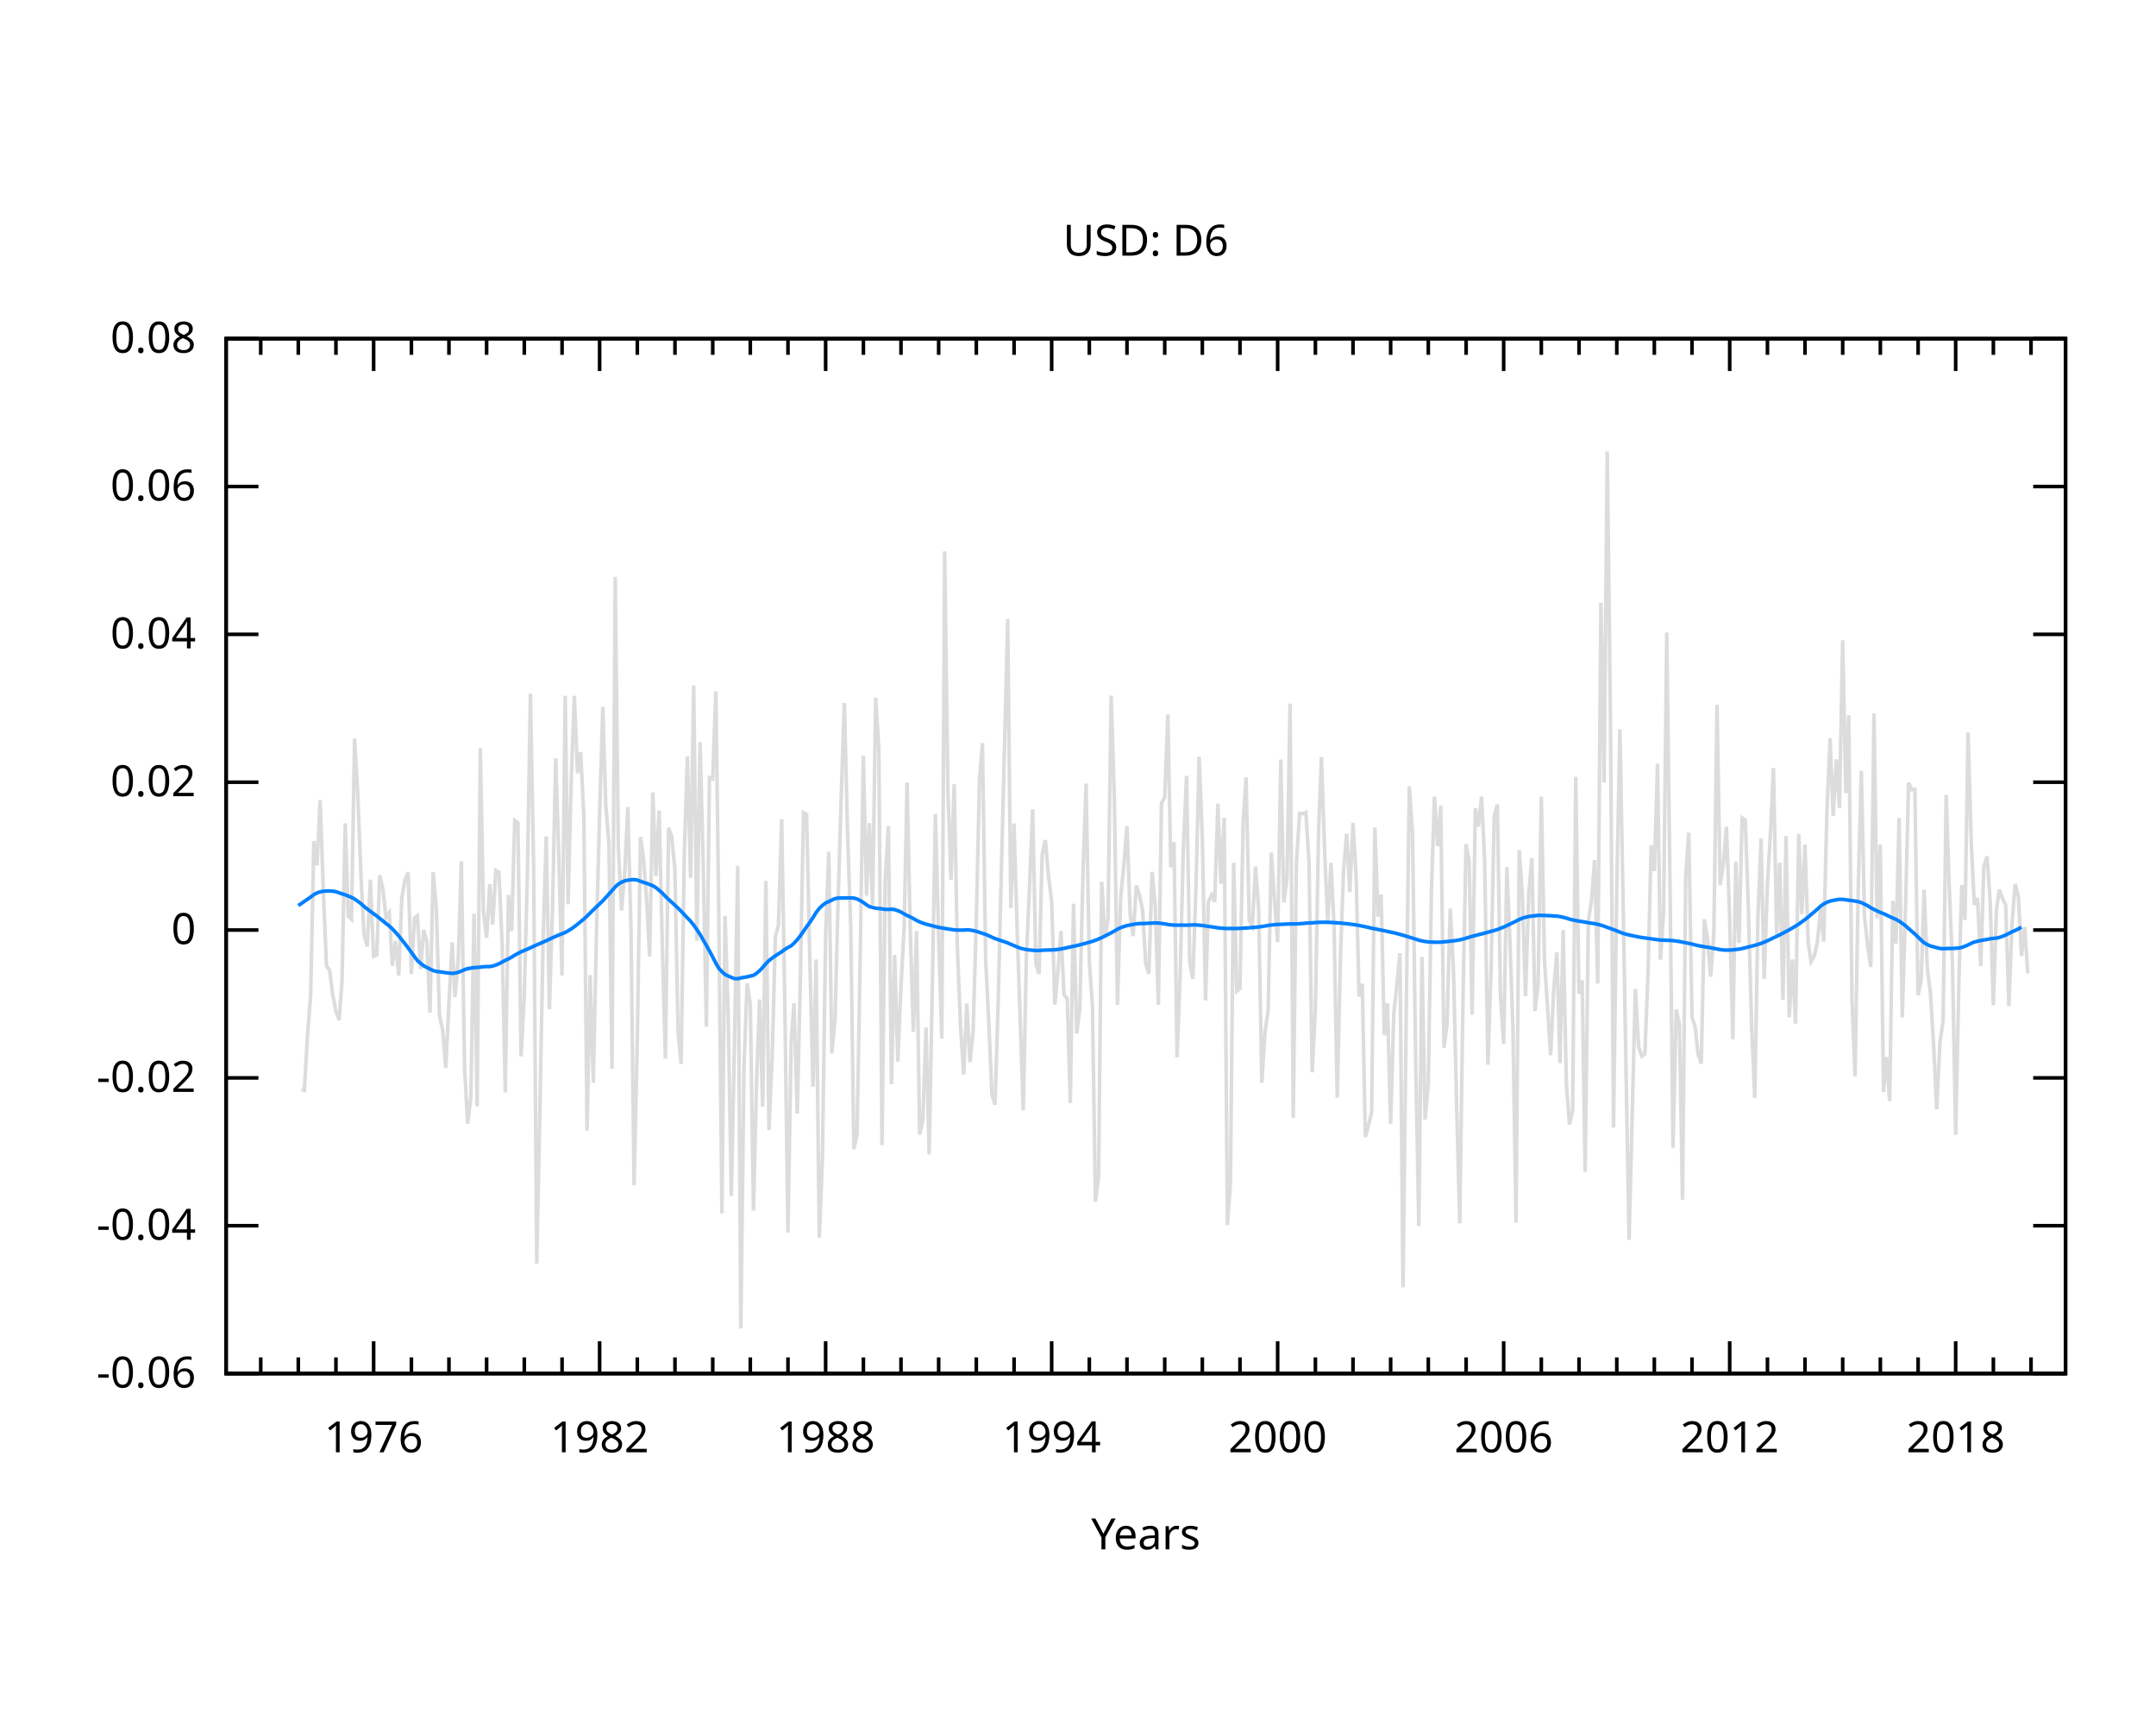
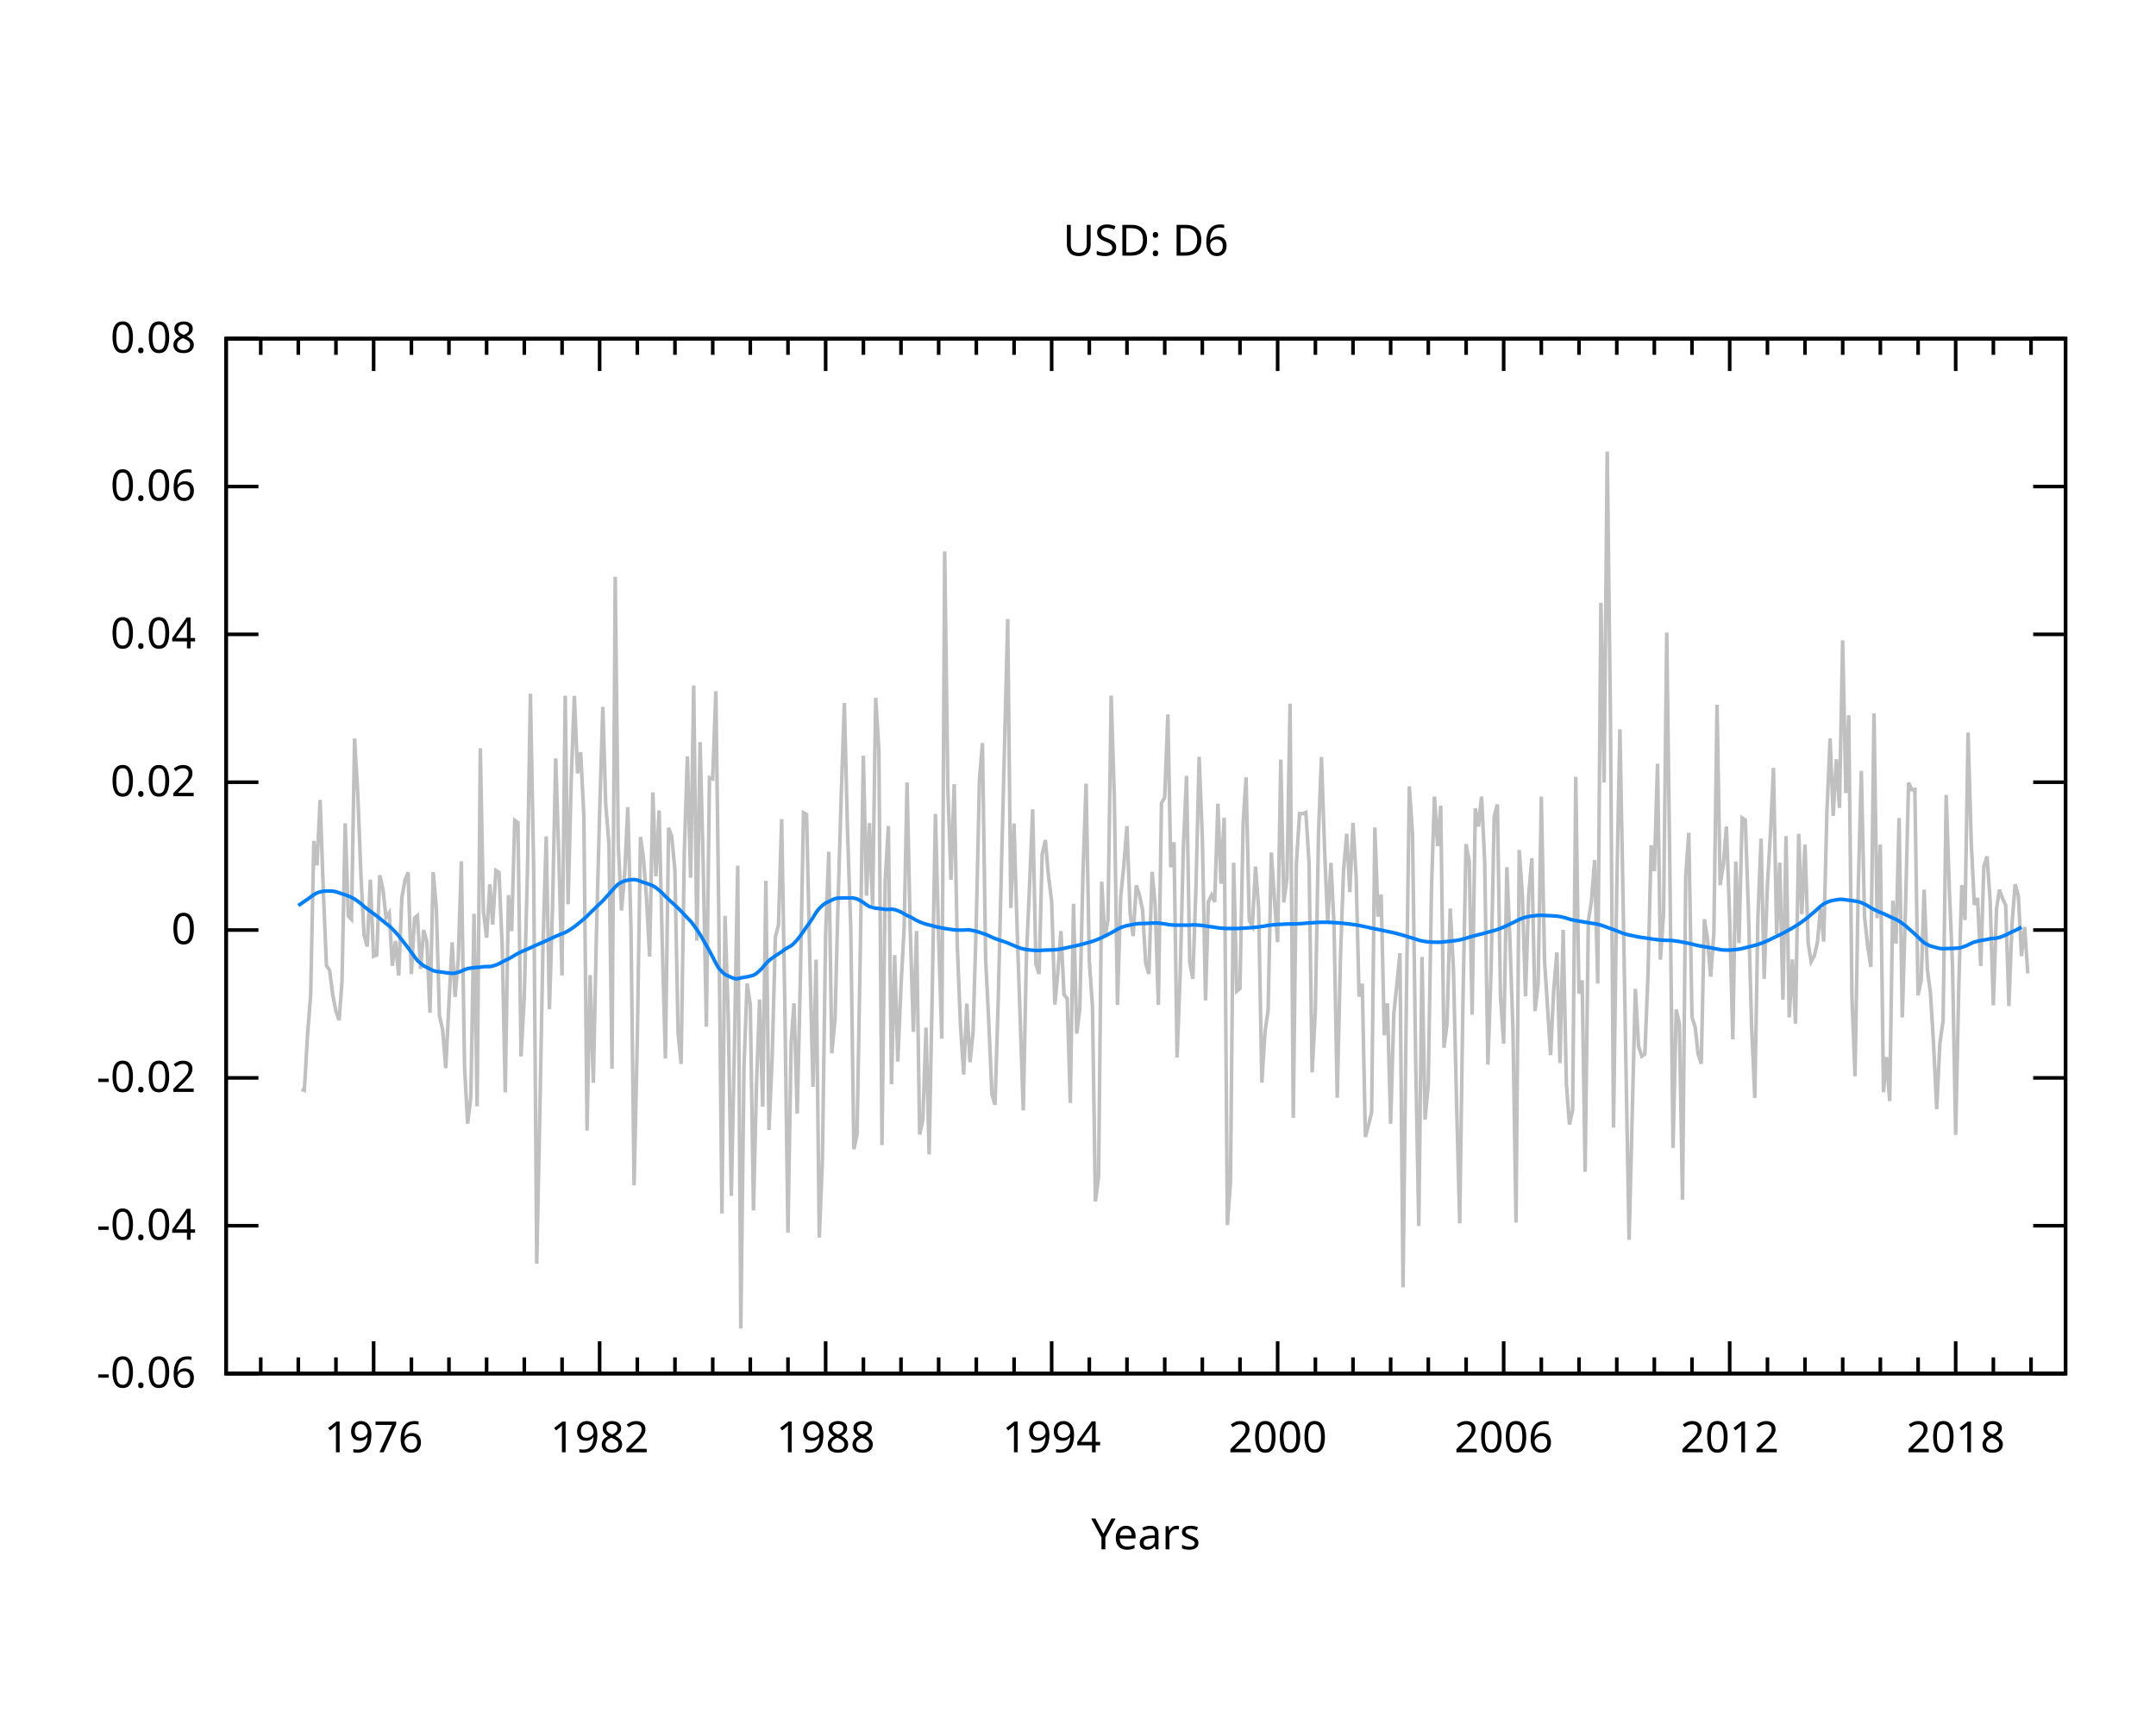
<svg xmlns="http://www.w3.org/2000/svg" xmlns:xlink="http://www.w3.org/1999/xlink" width="600" height="480" viewBox="0 0 600 480">
  <g id="gnuplot_canvas">
    <rect x="0" y="0" width="600" height="480" fill="none" />
    <defs>
      <circle id="gpDot" r="0.5" stroke-width="0.5" stroke="currentColor" />
      <path id="gpPt0" stroke-width="0.222" stroke="currentColor" d="M-1,0 h2 M0,-1 v2" />
      <path id="gpPt1" stroke-width="0.222" stroke="currentColor" d="M-1,-1 L1,1 M1,-1 L-1,1" />
      <path id="gpPt2" stroke-width="0.222" stroke="currentColor" d="M-1,0 L1,0 M0,-1 L0,1 M-1,-1 L1,1 M-1,1 L1,-1" />
      <rect id="gpPt3" stroke-width="0.222" stroke="currentColor" x="-1" y="-1" width="2" height="2" />
      <rect id="gpPt4" stroke-width="0.222" stroke="currentColor" fill="currentColor" x="-1" y="-1" width="2" height="2" />
      <circle id="gpPt5" stroke-width="0.222" stroke="currentColor" cx="0" cy="0" r="1" />
      <use xlink:href="#gpPt5" id="gpPt6" fill="currentColor" stroke="none" />
      <path id="gpPt7" stroke-width="0.222" stroke="currentColor" d="M0,-1.33 L-1.33,0.67 L1.33,0.67 z" />
      <use xlink:href="#gpPt7" id="gpPt8" fill="currentColor" stroke="none" />
      <use xlink:href="#gpPt7" id="gpPt9" stroke="currentColor" transform="rotate(180)" />
      <use xlink:href="#gpPt9" id="gpPt10" fill="currentColor" stroke="none" />
      <use xlink:href="#gpPt3" id="gpPt11" stroke="currentColor" transform="rotate(45)" />
      <use xlink:href="#gpPt11" id="gpPt12" fill="currentColor" stroke="none" />
      <path id="gpPt13" stroke-width="0.222" stroke="currentColor" d="M0,1.330 L1.265,0.411 L0.782,-1.067 L-0.782,-1.076 L-1.265,0.411 z" />
      <use xlink:href="#gpPt13" id="gpPt14" fill="currentColor" stroke="none" />
      <filter id="textbox" filterUnits="objectBoundingBox" x="0" y="0" height="1" width="1">
        <feFlood flood-color="white" flood-opacity="1" result="bgnd" />
        <feComposite in="SourceGraphic" in2="bgnd" operator="atop" />
      </filter>
      <filter id="greybox" filterUnits="objectBoundingBox" x="0" y="0" height="1" width="1">
        <feFlood flood-color="lightgrey" flood-opacity="1" result="grey" />
        <feComposite in="SourceGraphic" in2="grey" operator="atop" />
      </filter>
    </defs>
    <g fill="none" color="white" stroke="currentColor" stroke-width="1.00" stroke-linecap="butt" stroke-linejoin="miter">
</g>
    <g fill="none" color="black" stroke="currentColor" stroke-width="1.00" stroke-linecap="butt" stroke-linejoin="miter">
      <path stroke="black" d="M62.92,382.18 L71.92,382.18 M574.82,382.18 L565.82,382.18  " />
      <g transform="translate(54.53,386.08)" stroke="none" fill="black" font-family="cmr10" font-size="12.00" text-anchor="end">
        <text>
          <tspan font-family="cmr10">-0.06</tspan>
        </text>
      </g>
    </g>
    <g fill="none" color="black" stroke="currentColor" stroke-width="1.00" stroke-linecap="butt" stroke-linejoin="miter">
      <path stroke="black" d="M62.92,341.04 L71.92,341.04 M574.82,341.04 L565.82,341.04  " />
      <g transform="translate(54.53,344.94)" stroke="none" fill="black" font-family="cmr10" font-size="12.00" text-anchor="end">
        <text>
          <tspan font-family="cmr10">-0.04</tspan>
        </text>
      </g>
    </g>
    <g fill="none" color="black" stroke="currentColor" stroke-width="1.00" stroke-linecap="butt" stroke-linejoin="miter">
      <path stroke="black" d="M62.92,299.91 L71.92,299.91 M574.82,299.91 L565.82,299.91  " />
      <g transform="translate(54.53,303.81)" stroke="none" fill="black" font-family="cmr10" font-size="12.00" text-anchor="end">
        <text>
          <tspan font-family="cmr10">-0.02</tspan>
        </text>
      </g>
    </g>
    <g fill="none" color="black" stroke="currentColor" stroke-width="1.00" stroke-linecap="butt" stroke-linejoin="miter">
      <path stroke="black" d="M62.92,258.77 L71.92,258.77 M574.82,258.77 L565.82,258.77  " />
      <g transform="translate(54.53,262.67)" stroke="none" fill="black" font-family="cmr10" font-size="12.00" text-anchor="end">
        <text>
          <tspan font-family="cmr10"> 0</tspan>
        </text>
      </g>
    </g>
    <g fill="none" color="black" stroke="currentColor" stroke-width="1.00" stroke-linecap="butt" stroke-linejoin="miter">
      <path stroke="black" d="M62.92,217.64 L71.92,217.64 M574.82,217.64 L565.82,217.64  " />
      <g transform="translate(54.53,221.54)" stroke="none" fill="black" font-family="cmr10" font-size="12.00" text-anchor="end">
        <text>
          <tspan font-family="cmr10"> 0.02</tspan>
        </text>
      </g>
    </g>
    <g fill="none" color="black" stroke="currentColor" stroke-width="1.00" stroke-linecap="butt" stroke-linejoin="miter">
      <path stroke="black" d="M62.92,176.50 L71.92,176.50 M574.82,176.50 L565.82,176.50  " />
      <g transform="translate(54.53,180.40)" stroke="none" fill="black" font-family="cmr10" font-size="12.00" text-anchor="end">
        <text>
          <tspan font-family="cmr10"> 0.04</tspan>
        </text>
      </g>
    </g>
    <g fill="none" color="black" stroke="currentColor" stroke-width="1.00" stroke-linecap="butt" stroke-linejoin="miter">
      <path stroke="black" d="M62.92,135.37 L71.92,135.37 M574.82,135.37 L565.82,135.37  " />
      <g transform="translate(54.53,139.27)" stroke="none" fill="black" font-family="cmr10" font-size="12.00" text-anchor="end">
        <text>
          <tspan font-family="cmr10"> 0.06</tspan>
        </text>
      </g>
    </g>
    <g fill="none" color="black" stroke="currentColor" stroke-width="1.00" stroke-linecap="butt" stroke-linejoin="miter">
      <path stroke="black" d="M62.92,94.23 L71.92,94.23 M574.82,94.23 L565.82,94.23  " />
      <g transform="translate(54.53,98.13)" stroke="none" fill="black" font-family="cmr10" font-size="12.00" text-anchor="end">
        <text>
          <tspan font-family="cmr10"> 0.08</tspan>
        </text>
      </g>
    </g>
    <g fill="none" color="black" stroke="currentColor" stroke-width="1.00" stroke-linecap="butt" stroke-linejoin="miter">
      <path stroke="black" d="M72.56,382.18 L72.56,377.68 M72.56,94.23 L72.56,98.73 M83.01,382.18 L83.01,377.68 M83.01,94.23 L83.01,98.73   M93.49,382.18 L93.49,377.68 M93.49,94.23 L93.49,98.73 M103.98,382.18 L103.98,373.18 M103.98,94.23 L103.98,103.23    " />
      <g transform="translate(103.98,404.08)" stroke="none" fill="black" font-family="cmr10" font-size="12.00" text-anchor="middle">
        <text>
          <tspan font-family="cmr10">1976</tspan>
        </text>
      </g>
    </g>
    <g fill="none" color="black" stroke="currentColor" stroke-width="1.00" stroke-linecap="butt" stroke-linejoin="miter">
      <path stroke="black" d="M114.49,382.18 L114.49,377.68 M114.49,94.23 L114.49,98.73 M124.94,382.18 L124.94,377.68 M124.94,94.23 L124.94,98.73   M135.42,382.18 L135.42,377.68 M135.42,94.23 L135.42,98.73 M145.91,382.18 L145.91,377.68 M145.91,94.23 L145.91,98.73   M156.42,382.18 L156.42,377.68 M156.42,94.23 L156.42,98.73 M166.87,382.18 L166.87,373.18 M166.87,94.23 L166.87,103.23    " />
      <g transform="translate(166.87,404.08)" stroke="none" fill="black" font-family="cmr10" font-size="12.00" text-anchor="middle">
        <text>
          <tspan font-family="cmr10">1982</tspan>
        </text>
      </g>
    </g>
    <g fill="none" color="black" stroke="currentColor" stroke-width="1.00" stroke-linecap="butt" stroke-linejoin="miter">
      <path stroke="black" d="M177.36,382.18 L177.36,377.68 M177.36,94.23 L177.36,98.73 M187.84,382.18 L187.84,377.68 M187.84,94.23 L187.84,98.73   M198.35,382.18 L198.35,377.68 M198.35,94.23 L198.35,98.73 M208.80,382.18 L208.80,377.68 M208.80,94.23 L208.80,98.73   M219.29,382.18 L219.29,377.68 M219.29,94.23 L219.29,98.73 M229.77,382.18 L229.77,373.18 M229.77,94.23 L229.77,103.23    " />
      <g transform="translate(229.77,404.08)" stroke="none" fill="black" font-family="cmr10" font-size="12.00" text-anchor="middle">
        <text>
          <tspan font-family="cmr10">1988</tspan>
        </text>
      </g>
    </g>
    <g fill="none" color="black" stroke="currentColor" stroke-width="1.00" stroke-linecap="butt" stroke-linejoin="miter">
      <path stroke="black" d="M240.28,382.18 L240.28,377.68 M240.28,94.23 L240.28,98.73 M250.74,382.18 L250.74,377.68 M250.74,94.23 L250.74,98.73   M261.22,382.18 L261.22,377.68 M261.22,94.23 L261.22,98.73 M271.70,382.18 L271.70,377.68 M271.70,94.23 L271.70,98.73   M282.21,382.18 L282.21,377.68 M282.21,94.23 L282.21,98.73 M292.67,382.18 L292.67,373.18 M292.67,94.23 L292.67,103.23    " />
      <g transform="translate(292.67,404.08)" stroke="none" fill="black" font-family="cmr10" font-size="12.00" text-anchor="middle">
        <text>
          <tspan font-family="cmr10">1994</tspan>
        </text>
      </g>
    </g>
    <g fill="none" color="black" stroke="currentColor" stroke-width="1.00" stroke-linecap="butt" stroke-linejoin="miter">
      <path stroke="black" d="M303.15,382.18 L303.15,377.68 M303.15,94.23 L303.15,98.73 M313.63,382.18 L313.63,377.68 M313.63,94.23 L313.63,98.73   M324.14,382.18 L324.14,377.68 M324.14,94.23 L324.14,98.73 M334.60,382.18 L334.60,377.68 M334.60,94.23 L334.60,98.73   M345.08,382.18 L345.08,377.68 M345.08,94.23 L345.08,98.73 M355.56,382.18 L355.56,373.18 M355.56,94.23 L355.56,103.23    " />
      <g transform="translate(355.56,404.08)" stroke="none" fill="black" font-family="cmr10" font-size="12.00" text-anchor="middle">
        <text>
          <tspan font-family="cmr10">2000</tspan>
        </text>
      </g>
    </g>
    <g fill="none" color="black" stroke="currentColor" stroke-width="1.00" stroke-linecap="butt" stroke-linejoin="miter">
      <path stroke="black" d="M366.07,382.18 L366.07,377.68 M366.07,94.23 L366.07,98.73 M376.53,382.18 L376.53,377.68 M376.53,94.23 L376.53,98.73   M387.01,382.18 L387.01,377.68 M387.01,94.23 L387.01,98.73 M397.49,382.18 L397.49,377.68 M397.49,94.23 L397.49,98.73   M408.01,382.18 L408.01,377.68 M408.01,94.23 L408.01,98.73 M418.46,382.18 L418.46,373.18 M418.46,94.23 L418.46,103.23    " />
      <g transform="translate(418.46,404.08)" stroke="none" fill="black" font-family="cmr10" font-size="12.00" text-anchor="middle">
        <text>
          <tspan font-family="cmr10">2006</tspan>
        </text>
      </g>
    </g>
    <g fill="none" color="black" stroke="currentColor" stroke-width="1.00" stroke-linecap="butt" stroke-linejoin="miter">
      <path stroke="black" d="M428.94,382.18 L428.94,377.68 M428.94,94.23 L428.94,98.73 M439.43,382.18 L439.43,377.68 M439.43,94.23 L439.43,98.73   M449.94,382.18 L449.94,377.68 M449.94,94.23 L449.94,98.73 M460.39,382.18 L460.39,377.68 M460.39,94.23 L460.39,98.73   M470.87,382.18 L470.87,377.68 M470.87,94.23 L470.87,98.73 M481.36,382.18 L481.36,373.18 M481.36,94.23 L481.36,103.23    " />
      <g transform="translate(481.36,404.08)" stroke="none" fill="black" font-family="cmr10" font-size="12.00" text-anchor="middle">
        <text>
          <tspan font-family="cmr10">2012</tspan>
        </text>
      </g>
    </g>
    <g fill="none" color="black" stroke="currentColor" stroke-width="1.00" stroke-linecap="butt" stroke-linejoin="miter">
      <path stroke="black" d="M491.87,382.18 L491.87,377.68 M491.87,94.23 L491.87,98.73 M502.32,382.18 L502.32,377.68 M502.32,94.23 L502.32,98.73   M512.81,382.18 L512.81,377.68 M512.81,94.23 L512.81,98.73 M523.29,382.18 L523.29,377.68 M523.29,94.23 L523.29,98.73   M533.80,382.18 L533.80,377.68 M533.80,94.23 L533.80,98.73 M544.25,382.18 L544.25,373.18 M544.25,94.23 L544.25,103.23    " />
      <g transform="translate(544.25,404.08)" stroke="none" fill="black" font-family="cmr10" font-size="12.00" text-anchor="middle">
        <text>
          <tspan font-family="cmr10">2018</tspan>
        </text>
      </g>
    </g>
    <g fill="none" color="black" stroke="currentColor" stroke-width="1.00" stroke-linecap="butt" stroke-linejoin="miter">
      <path stroke="black" d="M554.74,382.18 L554.74,377.68 M554.74,94.23 L554.74,98.73 M565.22,382.18 L565.22,377.68 M565.22,94.23 L565.22,98.73    " />
    </g>
    <g fill="none" color="black" stroke="currentColor" stroke-width="1.00" stroke-linecap="butt" stroke-linejoin="miter">
      <path stroke="black" d="M62.92,94.23 L62.92,382.18 L574.82,382.18 L574.82,94.23 L62.92,94.23 Z  " />
    </g>
    <g fill="none" color="black" stroke="currentColor" stroke-width="1.00" stroke-linecap="butt" stroke-linejoin="miter">
      <g transform="translate(318.87,431.08)" stroke="none" fill="black" font-family="cmr10" font-size="12.00" text-anchor="middle">
        <text>
          <tspan font-family="cmr10">Years</tspan>
        </text>
      </g>
    </g>
    <g fill="none" color="black" stroke="currentColor" stroke-width="1.00" stroke-linecap="butt" stroke-linejoin="miter">
</g>
    <g id="gnuplot_plot_1">
      <g fill="none" color="black" stroke="currentColor" stroke-width="1.00" stroke-linecap="butt" stroke-linejoin="miter">
-         <path stroke="rgb(220, 220, 220)" d="M83.90,303.11 L84.70,303.37 L85.59,287.86 L86.45,276.96 L87.34,233.99 L88.21,240.78 L89.09,222.60 L89.98,247.88   L90.85,268.67 L91.74,270.00 L92.60,276.82 L93.49,281.38 L94.38,283.84 L95.18,273.06 L96.07,229.08 L96.93,254.88   L97.82,255.80 L98.68,205.49 L99.57,220.92 L100.46,243.97 L101.32,260.18 L102.21,263.36 L103.07,244.78 L103.96,266.07   L104.85,265.71 L105.68,243.52 L106.57,247.44 L107.43,255.33 L108.32,253.97 L109.19,268.72 L110.07,261.83 L110.96,271.42   L111.83,249.80 L112.72,244.81 L113.58,242.74 L114.47,271.02 L115.36,255.45 L116.16,254.79 L117.05,269.60 L117.91,258.76   L118.80,262.11 L119.66,281.78 L120.55,242.65 L121.44,252.86 L122.30,282.64 L123.19,286.52 L124.05,297.19 L124.94,279.18   L125.83,262.19 L126.63,277.38 L127.52,267.18 L128.39,239.64 L129.28,296.91 L130.14,312.64 L131.03,305.16 L131.92,254.24   L132.78,307.81 L133.67,208.19 L134.53,253.52 L135.42,260.90 L136.31,246.04 L137.11,257.23 L138.00,242.19 L138.86,242.71   L139.75,262.98 L140.61,303.95 L141.50,249.06 L142.39,259.08 L143.25,228.28 L144.14,228.90 L145.00,293.93 L145.89,277.65   L146.78,242.48 L147.61,193.02 L148.50,240.62 L149.37,351.59 L150.26,308.11 L151.12,262.57 L152.01,232.71 L152.90,280.81   L153.76,252.44 L154.65,211.02 L155.51,237.95 L156.40,271.41 L157.29,193.57 L158.09,251.61 L158.98,216.57 L159.84,193.62   L160.73,215.19 L161.59,209.29 L162.48,226.94 L163.37,314.56 L164.23,271.31 L165.12,301.26 L165.98,259.80 L166.87,226.27   L167.76,196.68 L168.57,223.78 L169.46,234.70 L170.32,297.39 L171.21,160.50 L172.07,235.42 L172.96,253.35 L173.85,243.12   L174.71,224.56 L175.60,258.55 L176.46,329.80 L177.35,289.63 L178.24,232.89 L179.04,238.47 L179.93,250.05 L180.79,266.14   L181.68,220.47 L182.54,243.83 L183.43,225.50 L184.32,263.22 L185.18,294.52 L186.07,230.32 L186.93,232.74 L187.82,242.01   L188.71,287.48 L189.55,296.02 L190.44,237.09 L191.30,210.46 L192.19,244.22 L193.05,190.72 L193.94,261.73 L194.83,206.51   L195.69,240.24 L196.58,285.67 L197.44,216.39 L198.33,216.72 L199.22,192.33 L200.02,253.39 L200.91,337.64 L201.77,254.82   L202.66,282.69 L203.52,332.75 L204.41,289.81 L205.30,240.86 L206.16,369.64 L207.05,296.84 L207.91,273.63 L208.80,279.46   L209.69,336.79 L210.50,302.49 L211.39,278.10 L212.25,307.91 L213.14,245.09 L214.00,314.41 L214.89,294.13 L215.78,260.69   L216.64,257.39 L217.53,227.92 L218.39,278.01 L219.28,342.98 L220.17,290.28 L220.97,279.15 L221.86,309.85 L222.72,272.89   L223.61,226.12 L224.47,226.61 L225.36,266.80 L226.25,302.40 L227.11,266.99 L228.00,344.35 L228.87,322.76 L229.76,260.16   L230.65,236.99 L231.48,293.07 L232.37,283.86 L233.23,250.77 L234.12,220.98 L234.98,195.60 L235.87,231.75 L236.76,258.11   L237.62,319.75 L238.51,315.70 L239.37,267.18 L240.26,210.26 L241.15,249.22 L241.95,229.02 L242.84,251.86 L243.70,194.13   L244.59,208.70 L245.45,318.62 L246.34,244.97 L247.23,229.84 L248.09,301.68 L248.98,265.73 L249.85,295.36 L250.74,274.40   L251.63,257.84 L252.43,217.72 L253.32,258.88 L254.18,287.11 L255.07,259.04 L255.93,315.67 L256.82,311.52 L257.71,285.92   L258.57,321.21 L259.46,274.58 L260.32,226.48 L261.21,260.84 L262.10,288.98 L262.90,153.42 L263.79,219.64 L264.65,244.80   L265.54,218.19 L266.41,263.19 L267.30,285.35 L268.19,298.97 L269.05,279.24 L269.94,295.54 L270.80,287.17 L271.69,256.49   L272.58,216.78 L273.41,206.75 L274.30,266.98 L275.16,284.23 L276.05,304.52 L276.91,307.37 L277.80,278.26 L278.69,241.56   L279.55,207.80 L280.44,172.24 L281.30,252.66 L282.19,229.14 L283.08,259.14 L283.88,282.45 L284.77,308.94 L285.63,266.45   L286.52,246.39 L287.39,225.19 L288.28,268.27 L289.17,270.98 L290.03,237.69 L290.92,233.75 L291.78,243.75 L292.67,250.83   L293.56,279.52 L294.36,270.98 L295.25,259.05 L296.11,276.73 L297.00,277.86 L297.86,306.88 L298.75,251.46 L299.64,287.58   L300.50,280.63 L301.39,242.87 L302.25,218.04 L303.14,267.25 L304.03,280.16 L304.84,334.29 L305.73,327.41 L306.59,245.32   L307.48,260.77 L308.34,256.04 L309.23,193.54 L310.12,222.18 L310.98,279.62 L311.87,249.63 L312.73,241.08 L313.62,229.87   L314.51,254.25 L315.34,260.44 L316.23,246.34 L317.09,249.01 L317.98,253.21 L318.84,268.07 L319.73,270.97 L320.62,242.59   L321.48,251.88 L322.37,279.60 L323.23,223.46 L324.12,221.88 L325.01,198.76 L325.82,241.28 L326.71,234.34 L327.57,294.22   L328.46,270.37 L329.32,235.94 L330.21,215.89 L331.10,267.80 L331.96,272.37 L332.85,246.19 L333.71,210.56 L334.60,233.03   L335.49,278.35 L336.29,250.83 L337.18,249.07 L338.04,250.94 L338.93,223.64 L339.79,245.89 L340.68,227.54 L341.57,340.85   L342.43,328.86 L343.32,240.04 L344.18,275.80 L345.07,275.05 L345.96,229.03 L346.77,216.31 L347.66,256.10 L348.52,257.69   L349.41,241.12 L350.27,252.74 L351.16,301.23 L352.05,287.04 L352.91,281.03 L353.80,237.21 L354.66,250.09 L355.55,262.15   L356.44,211.34 L357.27,251.08 L358.16,244.37 L359.02,195.78 L359.91,311.05 L360.77,240.31 L361.66,226.37 L362.55,226.41   L363.41,226.06 L364.30,240.01 L365.16,298.36 L366.05,281.17 L366.94,231.59 L367.75,210.65 L368.64,236.89 L369.50,256.93   L370.39,240.09 L371.25,257.35 L372.14,305.44 L373.03,266.66 L373.89,242.38 L374.78,231.98 L375.64,248.21 L376.53,228.97   L377.42,244.28 L378.22,277.30 L379.11,273.72 L379.97,316.36 L380.86,313.02 L381.72,309.44 L382.61,230.24 L383.50,255.03   L384.36,248.87 L385.25,288.05 L386.11,279.16 L387.00,312.68 L387.89,281.99 L388.70,274.33 L389.59,265.22 L390.45,358.17   L391.34,282.13 L392.20,218.79 L393.09,231.84 L393.98,295.60 L394.84,341.11 L395.73,266.27 L396.59,311.49 L397.48,301.57   L398.37,247.27 L399.20,221.64 L400.09,235.44 L400.95,224.17 L401.84,291.52 L402.70,284.98 L403.59,252.78 L404.48,269.51   L405.34,306.30 L406.23,340.38 L407.09,280.91 L407.98,234.88 L408.87,239.65 L409.68,282.33 L410.57,224.90 L411.43,229.97   L412.32,221.65 L413.18,239.80 L414.07,296.22 L414.96,269.77 L415.82,227.18 L416.71,223.84 L417.57,277.05 L418.46,290.38   L419.35,241.27 L420.15,260.24 L421.04,286.20 L421.90,340.17 L422.79,236.50 L423.66,249.00 L424.54,277.20 L425.43,248.88   L426.30,238.80 L427.19,281.31 L428.05,273.77 L428.94,221.65 L429.83,267.34 L430.63,279.59 L431.52,293.58 L432.38,275.52   L433.27,265.00 L434.13,295.80 L435.02,258.74 L435.91,301.60 L436.77,312.88 L437.66,308.85 L438.52,216.14 L439.41,276.46   L440.30,272.78 L441.13,326.04 L442.02,256.22 L442.88,250.84 L443.77,239.32 L444.64,273.66 L445.52,167.72 L446.41,217.70   L447.28,125.63 L448.17,198.81 L449.03,313.73 L449.92,247.66 L450.81,202.92 L451.61,245.83 L452.50,296.88 L453.36,344.95   L454.25,309.36 L455.11,275.15 L456.00,291.14 L456.89,293.88 L457.75,293.28 L458.64,270.78 L459.50,235.19 L460.39,242.37   L461.28,212.51 L462.08,267.01 L462.97,253.79 L463.84,176.00 L464.73,243.97 L465.59,319.40 L466.48,280.89 L467.37,284.93   L468.23,333.81 L469.12,243.85 L469.98,231.71 L470.87,283.06 L471.76,285.76 L472.56,293.23 L473.45,295.96 L474.31,255.76   L475.20,261.31 L476.06,271.75 L476.95,259.73 L477.84,196.09 L478.70,246.27 L479.59,240.59 L480.45,229.99 L481.34,254.90   L482.23,289.17 L483.06,239.73 L483.95,262.40 L484.82,227.59 L485.71,228.18 L486.57,253.27 L487.46,285.43 L488.35,305.48   L489.21,255.39 L490.10,233.33 L490.96,272.37 L491.85,246.38 L492.74,231.15 L493.54,213.68 L494.43,260.00 L495.29,240.03   L496.18,278.19 L497.04,232.64 L497.93,283.07 L498.82,266.96 L499.68,284.82 L500.57,232.02 L501.43,254.34 L502.32,235.00   L503.21,262.45 L504.02,267.58 L504.91,265.97 L505.77,262.20 L506.66,252.69 L507.52,261.99 L508.41,226.09 L509.30,205.45   L510.16,227.00 L511.05,211.27 L511.91,224.78 L512.80,178.15 L513.69,220.65 L514.49,199.00 L515.38,277.41 L516.24,299.47   L517.13,247.40 L517.99,214.47 L518.88,255.00 L519.77,263.28 L520.63,269.03 L521.52,198.50 L522.38,255.47 L523.27,235.00   L524.16,303.88 L525.00,294.13 L525.89,306.36 L526.75,250.62 L527.64,262.54 L528.50,227.59 L529.39,283.11 L530.28,252.97   L531.14,217.78 L532.03,219.74 L532.89,219.64 L533.78,276.93 L534.67,272.55 L535.47,247.55 L536.36,269.58 L537.22,276.23   L538.11,290.80 L538.97,308.60 L539.86,290.17 L540.75,284.05 L541.61,221.18 L542.50,247.89 L543.36,268.21 L544.25,315.76   L545.14,273.34 L545.95,246.29 L546.84,255.98 L547.70,203.82 L548.59,234.61 L549.45,251.74 L550.34,249.89 L551.23,268.78   L552.09,241.11 L552.98,238.28 L553.84,250.58 L554.73,279.72 L555.62,252.87 L556.42,247.56 L557.31,250.04 L558.17,251.83   L559.06,279.90 L559.92,257.21 L560.81,246.01 L561.70,249.33 L562.56,266.02 L563.45,257.92 L564.32,270.85  " />
+         <path stroke="rgb(192, 192, 192)" d="M83.90,303.11 L84.70,303.37 L85.59,287.86 L86.45,276.96 L87.34,233.99 L88.21,240.78 L89.09,222.60 L89.98,247.88   L90.85,268.67 L91.74,270.00 L92.60,276.82 L93.49,281.38 L94.38,283.84 L95.18,273.06 L96.07,229.08 L96.93,254.88   L97.82,255.80 L98.68,205.49 L99.57,220.92 L100.46,243.97 L101.32,260.18 L102.21,263.36 L103.07,244.78 L103.96,266.07   L104.85,265.71 L105.68,243.52 L106.57,247.44 L107.43,255.33 L108.32,253.97 L109.19,268.72 L110.07,261.83 L110.96,271.42   L111.83,249.80 L112.72,244.81 L113.58,242.74 L114.47,271.02 L115.36,255.45 L116.16,254.79 L117.05,269.60 L117.91,258.76   L118.80,262.11 L119.66,281.78 L120.55,242.65 L121.44,252.86 L122.30,282.64 L123.19,286.52 L124.05,297.19 L124.94,279.18   L125.83,262.19 L126.63,277.38 L127.52,267.18 L128.39,239.64 L129.28,296.91 L130.14,312.64 L131.03,305.16 L131.92,254.24   L132.78,307.81 L133.67,208.19 L134.53,253.52 L135.42,260.90 L136.31,246.04 L137.11,257.23 L138.00,242.19 L138.86,242.71   L139.75,262.98 L140.61,303.95 L141.50,249.06 L142.39,259.08 L143.25,228.28 L144.14,228.90 L145.00,293.93 L145.89,277.65   L146.78,242.48 L147.61,193.02 L148.50,240.62 L149.37,351.59 L150.26,308.11 L151.12,262.57 L152.01,232.71 L152.90,280.81   L153.76,252.44 L154.65,211.02 L155.51,237.95 L156.40,271.41 L157.29,193.57 L158.09,251.61 L158.98,216.57 L159.84,193.62   L160.73,215.19 L161.59,209.29 L162.48,226.94 L163.37,314.56 L164.23,271.31 L165.12,301.26 L165.98,259.80 L166.87,226.27   L167.76,196.68 L168.57,223.78 L169.46,234.70 L170.32,297.39 L171.21,160.50 L172.07,235.42 L172.96,253.35 L173.85,243.12   L174.71,224.56 L175.60,258.55 L176.46,329.80 L177.35,289.63 L178.24,232.89 L179.04,238.47 L179.93,250.05 L180.79,266.14   L181.68,220.47 L182.54,243.83 L183.43,225.50 L184.32,263.22 L185.18,294.52 L186.07,230.32 L186.93,232.74 L187.82,242.01   L188.71,287.48 L189.55,296.02 L190.44,237.09 L191.30,210.46 L192.19,244.22 L193.05,190.72 L193.94,261.73 L194.83,206.51   L195.69,240.24 L196.58,285.67 L197.44,216.39 L198.33,216.72 L199.22,192.33 L200.02,253.39 L200.91,337.64 L201.77,254.82   L202.66,282.69 L203.52,332.75 L204.41,289.81 L205.30,240.86 L206.16,369.64 L207.05,296.84 L207.91,273.63 L208.80,279.46   L209.69,336.79 L210.50,302.49 L211.39,278.10 L212.25,307.91 L213.14,245.09 L214.00,314.41 L214.89,294.13 L215.78,260.69   L216.64,257.39 L217.53,227.92 L218.39,278.01 L219.28,342.98 L220.17,290.28 L220.97,279.15 L221.86,309.85 L222.72,272.89   L223.61,226.12 L224.47,226.61 L225.36,266.80 L226.25,302.40 L227.11,266.99 L228.00,344.35 L228.87,322.76 L229.76,260.16   L230.65,236.99 L231.48,293.07 L232.37,283.86 L233.23,250.77 L234.12,220.98 L234.98,195.60 L235.87,231.75 L236.76,258.11   L237.62,319.75 L238.51,315.70 L239.37,267.18 L240.26,210.26 L241.15,249.22 L241.95,229.02 L242.84,251.86 L243.70,194.13   L244.59,208.70 L245.45,318.62 L246.34,244.97 L247.23,229.84 L248.09,301.68 L248.98,265.73 L249.85,295.36 L250.74,274.40   L251.63,257.84 L252.43,217.72 L253.32,258.88 L254.18,287.11 L255.07,259.04 L255.93,315.67 L256.82,311.52 L257.71,285.92   L258.57,321.21 L259.46,274.58 L260.32,226.48 L261.21,260.84 L262.10,288.98 L262.90,153.42 L263.79,219.64 L264.65,244.80   L265.54,218.19 L266.41,263.19 L267.30,285.35 L268.19,298.97 L269.05,279.24 L269.94,295.54 L270.80,287.17 L271.69,256.49   L272.58,216.78 L273.41,206.75 L274.30,266.98 L275.16,284.23 L276.05,304.52 L276.91,307.37 L277.80,278.26 L278.69,241.56   L279.55,207.80 L280.44,172.24 L281.30,252.66 L282.19,229.14 L283.08,259.14 L283.88,282.45 L284.77,308.94 L285.63,266.45   L286.52,246.39 L287.39,225.19 L288.28,268.27 L289.17,270.98 L290.03,237.69 L290.92,233.75 L291.78,243.75 L292.67,250.83   L293.56,279.52 L294.36,270.98 L295.25,259.05 L296.11,276.73 L297.00,277.86 L297.86,306.88 L298.75,251.46 L299.64,287.58   L300.50,280.63 L301.39,242.87 L302.25,218.04 L303.14,267.25 L304.03,280.16 L304.84,334.29 L305.73,327.41 L306.59,245.32   L307.48,260.77 L308.34,256.04 L309.23,193.54 L310.12,222.18 L310.98,279.62 L311.87,249.63 L312.73,241.08 L313.62,229.87   L314.51,254.25 L315.34,260.44 L316.23,246.34 L317.09,249.01 L317.98,253.21 L318.84,268.07 L319.73,270.97 L320.62,242.59   L321.48,251.88 L322.37,279.60 L323.23,223.46 L324.12,221.88 L325.01,198.76 L325.82,241.28 L326.71,234.34 L327.57,294.22   L328.46,270.37 L329.32,235.94 L330.21,215.89 L331.10,267.80 L331.96,272.37 L332.85,246.19 L333.71,210.56 L334.60,233.03   L335.49,278.35 L336.29,250.83 L337.18,249.07 L338.04,250.94 L338.93,223.64 L339.79,245.89 L340.68,227.54 L341.57,340.85   L342.43,328.86 L343.32,240.04 L344.18,275.80 L345.07,275.05 L345.96,229.03 L346.77,216.31 L347.66,256.10 L348.52,257.69   L349.41,241.12 L350.27,252.74 L351.16,301.23 L352.05,287.04 L352.91,281.03 L353.80,237.21 L354.66,250.09 L355.55,262.15   L356.44,211.34 L357.27,251.08 L358.16,244.37 L359.02,195.78 L359.91,311.05 L360.77,240.31 L361.66,226.37 L362.55,226.41   L363.41,226.06 L364.30,240.01 L365.16,298.36 L366.05,281.17 L366.94,231.59 L367.75,210.65 L368.64,236.89 L369.50,256.93   L370.39,240.09 L371.25,257.35 L372.14,305.44 L373.03,266.66 L373.89,242.38 L374.78,231.98 L375.64,248.21 L376.53,228.97   L377.42,244.28 L378.22,277.30 L379.11,273.72 L379.97,316.36 L380.86,313.02 L381.72,309.44 L382.61,230.24 L383.50,255.03   L384.36,248.87 L385.25,288.05 L386.11,279.16 L387.00,312.68 L387.89,281.99 L388.70,274.33 L389.59,265.22 L390.45,358.17   L391.34,282.13 L392.20,218.79 L393.09,231.84 L393.98,295.60 L394.84,341.11 L395.73,266.27 L396.59,311.49 L397.48,301.57   L398.37,247.27 L399.20,221.64 L400.09,235.44 L400.95,224.17 L401.84,291.52 L402.70,284.98 L403.59,252.78 L404.48,269.51   L405.34,306.30 L406.23,340.38 L407.09,280.91 L407.98,234.88 L408.87,239.65 L409.68,282.33 L410.57,224.90 L411.43,229.97   L412.32,221.65 L413.18,239.80 L414.07,296.22 L414.96,269.77 L415.82,227.18 L416.71,223.84 L417.57,277.05 L418.46,290.38   L419.35,241.27 L420.15,260.24 L421.04,286.20 L421.90,340.17 L422.79,236.50 L423.66,249.00 L424.54,277.20 L425.43,248.88   L426.30,238.80 L427.19,281.31 L428.05,273.77 L428.94,221.65 L429.83,267.34 L430.63,279.59 L431.52,293.58 L432.38,275.52   L433.27,265.00 L434.13,295.80 L435.02,258.74 L435.91,301.60 L436.77,312.88 L437.66,308.85 L438.52,216.14 L439.41,276.46   L440.30,272.78 L441.13,326.04 L442.02,256.22 L442.88,250.84 L443.77,239.32 L444.64,273.66 L445.52,167.72 L446.41,217.70   L447.28,125.63 L448.17,198.81 L449.03,313.73 L449.92,247.66 L450.81,202.92 L451.61,245.83 L452.50,296.88 L453.36,344.95   L454.25,309.36 L455.11,275.15 L456.00,291.14 L456.89,293.88 L457.75,293.28 L458.64,270.78 L459.50,235.19 L460.39,242.37   L461.28,212.51 L462.08,267.01 L462.97,253.79 L463.84,176.00 L464.73,243.97 L465.59,319.40 L466.48,280.89 L467.37,284.93   L468.23,333.81 L469.12,243.85 L469.98,231.71 L470.87,283.06 L471.76,285.76 L472.56,293.23 L473.45,295.96 L474.31,255.76   L475.20,261.31 L476.06,271.75 L476.95,259.73 L477.84,196.09 L478.70,246.27 L479.59,240.59 L480.45,229.99 L481.34,254.90   L482.23,289.17 L483.06,239.73 L483.95,262.40 L484.82,227.59 L485.71,228.18 L486.57,253.27 L487.46,285.43 L488.35,305.48   L489.21,255.39 L490.10,233.33 L490.96,272.37 L491.85,246.38 L492.74,231.15 L493.54,213.68 L494.43,260.00 L495.29,240.03   L496.18,278.19 L497.04,232.64 L497.93,283.07 L498.82,266.96 L499.68,284.82 L500.57,232.02 L501.43,254.34 L502.32,235.00   L503.21,262.45 L504.02,267.58 L504.91,265.97 L505.77,262.20 L506.66,252.69 L507.52,261.99 L508.41,226.09 L509.30,205.45   L510.16,227.00 L511.05,211.27 L511.91,224.78 L512.80,178.15 L513.69,220.65 L514.49,199.00 L515.38,277.41 L516.24,299.47   L517.13,247.40 L517.99,214.47 L518.88,255.00 L519.77,263.28 L520.63,269.03 L521.52,198.50 L522.38,255.47 L523.27,235.00   L524.16,303.88 L525.00,294.13 L525.89,306.36 L526.75,250.62 L527.64,262.54 L528.50,227.59 L529.39,283.11 L530.28,252.97   L531.14,217.78 L532.03,219.74 L532.89,219.64 L533.78,276.93 L534.67,272.55 L535.47,247.55 L536.36,269.58 L537.22,276.23   L538.11,290.80 L538.97,308.60 L539.86,290.17 L540.75,284.05 L541.61,221.18 L542.50,247.89 L543.36,268.21 L544.25,315.76   L545.14,273.34 L545.95,246.29 L546.84,255.98 L547.70,203.82 L548.59,234.61 L549.45,251.74 L550.34,249.89 L551.23,268.78   L552.09,241.11 L552.98,238.28 L553.84,250.58 L554.73,279.72 L555.62,252.87 L556.42,247.56 L557.31,250.04 L558.17,251.83   L559.06,279.90 L559.92,257.21 L560.81,246.01 L561.70,249.33 L562.56,266.02 L563.45,257.92 L564.32,270.85  " />
      </g>
    </g>
    <g id="gnuplot_plot_2">
      <g fill="none" color="black" stroke="currentColor" stroke-width="1.00" stroke-linecap="butt" stroke-linejoin="miter">
        <path stroke="rgb(  0, 128, 255)" d="M83.01,251.95 L83.90,251.37 L84.70,250.79 L85.59,250.20 L86.45,249.58 L87.34,248.93 L88.21,248.45 L89.09,248.16   L89.98,247.96 L90.85,247.92 L91.74,247.91 L92.60,247.95 L93.49,248.12 L94.38,248.41 L95.18,248.70 L96.07,248.98   L96.93,249.32 L97.82,249.67 L98.68,250.15 L99.57,250.77 L100.46,251.44 L101.32,252.21 L102.21,252.92 L103.07,253.56   L103.96,254.22 L104.85,254.86 L105.68,255.53 L106.57,256.25 L107.43,256.95 L108.32,257.64 L109.19,258.45 L110.07,259.39   L110.96,260.39 L111.83,261.50 L112.72,262.62 L113.58,263.75 L114.47,264.95 L115.36,266.21 L116.16,267.25 L117.05,268.04   L117.91,268.72 L118.80,269.18 L119.66,269.63 L120.55,270.05 L121.44,270.29 L122.30,270.39 L123.19,270.51 L124.05,270.65   L124.94,270.74 L125.83,270.83 L126.63,270.76 L127.52,270.52 L128.39,270.21 L129.28,269.80 L130.14,269.51 L131.03,269.36   L131.92,269.23 L132.78,269.18 L133.67,269.10 L134.53,268.98 L135.42,268.93 L136.31,268.94 L137.11,268.80 L138.00,268.51   L138.86,268.15 L139.75,267.67 L140.61,267.21 L141.50,266.80 L142.39,266.31 L143.25,265.77 L144.14,265.28 L145.00,264.85   L145.89,264.45 L146.78,264.09 L147.61,263.71 L148.50,263.29 L149.37,262.91 L150.26,262.53 L151.12,262.15 L152.01,261.75   L152.90,261.34 L153.76,260.92 L154.65,260.53 L155.51,260.16 L156.40,259.80 L157.29,259.45 L158.09,259.00 L158.98,258.45   L159.84,257.84 L160.73,257.15 L161.59,256.44 L162.48,255.71 L163.37,254.90 L164.23,254.02 L165.12,253.17 L165.98,252.33   L166.87,251.48 L167.76,250.64 L168.57,249.74 L169.46,248.77 L170.32,247.79 L171.21,246.78 L172.07,245.99 L172.96,245.47   L173.85,245.08 L174.71,244.90 L175.60,244.78 L176.46,244.73 L177.35,244.87 L178.24,245.20 L179.04,245.50 L179.93,245.77   L180.79,246.10 L181.68,246.45 L182.54,246.98 L183.43,247.70 L184.32,248.49 L185.18,249.40 L186.07,250.26 L186.93,251.05   L187.82,251.87 L188.71,252.69 L189.55,253.55 L190.44,254.48 L191.30,255.40 L192.19,256.32 L193.05,257.41 L193.94,258.66   L194.83,260.02 L195.69,261.52 L196.58,263.05 L197.44,264.59 L198.33,266.26 L199.22,268.01 L200.02,269.39 L200.91,270.36   L201.77,271.13 L202.66,271.57 L203.52,271.95 L204.41,272.28 L205.30,272.32 L206.16,272.10 L207.05,271.93 L207.91,271.80   L208.80,271.58 L209.69,271.35 L210.50,270.86 L211.39,270.08 L212.25,269.19 L213.14,268.13 L214.00,267.25 L214.89,266.58   L215.78,265.94 L216.64,265.40 L217.53,264.82 L218.39,264.17 L219.28,263.63 L220.17,263.16 L220.97,262.44 L221.86,261.48   L222.72,260.39 L223.61,259.11 L224.47,257.86 L225.36,256.65 L226.25,255.32 L227.11,253.90 L228.00,252.76 L228.87,251.92   L229.76,251.25 L230.65,250.84 L231.48,250.44 L232.37,250.04 L233.23,249.87 L234.12,249.87 L234.98,249.85 L235.87,249.82   L236.76,249.84 L237.62,249.88 L238.51,250.12 L239.37,250.56 L240.26,251.10 L241.15,251.76 L241.95,252.24 L242.84,252.49   L243.70,252.70 L244.59,252.78 L245.45,252.88 L246.34,253.02 L247.23,253.04 L248.09,252.97 L248.98,253.09 L249.85,253.39   L250.74,253.76 L251.63,254.28 L252.43,254.73 L253.32,255.12 L254.18,255.59 L255.07,256.09 L255.93,256.51 L256.82,256.85   L257.71,257.14 L258.57,257.35 L259.46,257.58 L260.32,257.83 L261.21,258.02 L262.10,258.18 L262.90,258.33 L263.79,258.47   L264.65,258.60 L265.54,258.72 L266.41,258.78 L267.30,258.79 L268.19,258.78 L269.05,258.72 L269.94,258.76 L270.80,258.92   L271.69,259.12 L272.58,259.41 L273.41,259.70 L274.30,259.98 L275.16,260.35 L276.05,260.77 L276.91,261.14 L277.80,261.45   L278.69,261.76 L279.55,262.04 L280.44,262.36 L281.30,262.74 L282.19,263.11 L283.08,263.49 L283.88,263.80 L284.77,264.02   L285.63,264.20 L286.52,264.31 L287.39,264.40 L288.28,264.47 L289.17,264.46 L290.03,264.40 L290.92,264.35 L291.78,264.33   L292.67,264.30 L293.56,264.27 L294.36,264.18 L295.25,264.03 L296.11,263.87 L297.00,263.67 L297.86,263.48 L298.75,263.30   L299.64,263.10 L300.50,262.89 L301.39,262.66 L302.25,262.42 L303.14,262.17 L304.03,261.92 L304.84,261.62 L305.73,261.27   L306.59,260.88 L307.48,260.45 L308.34,260.01 L309.23,259.55 L310.12,259.06 L310.98,258.54 L311.87,258.11 L312.73,257.80   L313.62,257.54 L314.51,257.37 L315.34,257.20 L316.23,257.05 L317.09,256.97 L317.98,256.96 L318.84,256.93 L319.73,256.88   L320.62,256.84 L321.48,256.80 L322.37,256.83 L323.23,256.94 L324.12,257.06 L325.01,257.23 L325.82,257.34 L326.71,257.39   L327.57,257.42 L328.46,257.41 L329.32,257.41 L330.21,257.42 L331.10,257.40 L331.96,257.34 L332.85,257.35 L333.71,257.42   L334.60,257.51 L335.49,257.65 L336.29,257.77 L337.18,257.88 L338.04,258.01 L338.93,258.15 L339.79,258.25 L340.68,258.31   L341.57,258.35 L342.43,258.34 L343.32,258.34 L344.18,258.34 L345.07,258.31 L345.96,258.25 L346.77,258.20 L347.66,258.15   L348.52,258.08 L349.41,258.01 L350.27,257.92 L351.16,257.79 L352.05,257.65 L352.91,257.49 L353.80,257.37 L354.66,257.29   L355.55,257.22 L356.44,257.19 L357.27,257.14 L358.16,257.10 L359.02,257.08 L359.91,257.08 L360.77,257.06 L361.66,257.01   L362.55,256.95 L363.41,256.87 L364.30,256.80 L365.16,256.76 L366.05,256.70 L366.94,256.64 L367.75,256.61 L368.64,256.61   L369.50,256.62 L370.39,256.66 L371.25,256.71 L372.14,256.76 L373.03,256.83 L373.89,256.92 L374.78,257.01 L375.64,257.12   L376.53,257.23 L377.42,257.36 L378.22,257.51 L379.11,257.68 L379.97,257.86 L380.86,258.06 L381.72,258.26 L382.61,258.43   L383.50,258.61 L384.36,258.78 L385.25,258.97 L386.11,259.16 L387.00,259.35 L387.89,259.54 L388.70,259.74 L389.59,259.98   L390.45,260.22 L391.34,260.49 L392.20,260.75 L393.09,261.02 L393.98,261.30 L394.84,261.59 L395.73,261.81 L396.59,261.96   L397.48,262.07 L398.37,262.12 L399.20,262.15 L400.09,262.17 L400.95,262.14 L401.84,262.05 L402.70,261.97 L403.59,261.88   L404.48,261.78 L405.34,261.67 L406.23,261.51 L407.09,261.29 L407.98,261.05 L408.87,260.77 L409.68,260.52 L410.57,260.30   L411.43,260.07 L412.32,259.86 L413.18,259.63 L414.07,259.38 L414.96,259.14 L415.82,258.91 L416.71,258.63 L417.57,258.30   L418.46,257.94 L419.35,257.54 L420.15,257.13 L421.04,256.73 L421.90,256.29 L422.79,255.84 L423.66,255.47 L424.54,255.22   L425.43,255.01 L426.30,254.89 L427.19,254.79 L428.05,254.69 L428.94,254.68 L429.83,254.72 L430.63,254.76 L431.52,254.79   L432.38,254.85 L433.27,254.91 L434.13,255.03 L435.02,255.23 L435.91,255.46 L436.77,255.74 L437.66,255.97 L438.52,256.13   L439.41,256.30 L440.30,256.43 L441.13,256.58 L442.02,256.74 L442.88,256.88 L443.77,256.99 L444.64,257.18 L445.52,257.42   L446.41,257.70 L447.28,258.03 L448.17,258.35 L449.03,258.65 L449.92,259.00 L450.81,259.36 L451.61,259.67 L452.50,259.93   L453.36,260.15 L454.25,260.33 L455.11,260.51 L456.00,260.70 L456.89,260.84 L457.75,260.96 L458.64,261.09 L459.50,261.22   L460.39,261.34 L461.28,261.46 L462.08,261.55 L462.97,261.60 L463.84,261.64 L464.73,261.66 L465.59,261.72 L466.48,261.84   L467.37,261.97 L468.23,262.14 L469.12,262.31 L469.98,262.48 L470.87,262.68 L471.76,262.91 L472.56,263.10 L473.45,263.27   L474.31,263.42 L475.20,263.55 L476.06,263.70 L476.95,263.88 L477.84,264.05 L478.70,264.21 L479.59,264.32 L480.45,264.35   L481.34,264.34 L482.23,264.29 L483.06,264.20 L483.95,264.09 L484.82,263.92 L485.71,263.70 L486.57,263.48 L487.46,263.26   L488.35,263.03 L489.21,262.78 L490.10,262.49 L490.96,262.14 L491.85,261.76 L492.74,261.35 L493.54,260.94 L494.43,260.53   L495.29,260.10 L496.18,259.65 L497.04,259.19 L497.93,258.70 L498.82,258.20 L499.68,257.68 L500.57,257.12 L501.43,256.50   L502.32,255.85 L503.21,255.16 L504.02,254.45 L504.91,253.72 L505.77,252.95 L506.66,252.14 L507.52,251.51 L508.41,251.06   L509.30,250.71 L510.16,250.52 L511.05,250.36 L511.91,250.23 L512.80,250.24 L513.69,250.37 L514.49,250.48 L515.38,250.58   L516.24,250.72 L517.13,250.87 L517.99,251.15 L518.88,251.56 L519.77,252.02 L520.63,252.57 L521.52,253.05 L522.38,253.45   L523.27,253.85 L524.16,254.21 L525.00,254.60 L525.89,255.03 L526.75,255.43 L527.64,255.80 L528.50,256.29 L529.39,256.91   L530.28,257.58 L531.14,258.35 L532.03,259.12 L532.89,259.88 L533.78,260.72 L534.67,261.60 L535.47,262.30 L536.36,262.81   L537.22,263.21 L538.11,263.45 L538.97,263.68 L539.86,263.90 L540.75,263.97 L541.61,263.92 L542.50,263.90 L543.36,263.89   L544.25,263.84 L545.14,263.78 L545.95,263.60 L546.84,263.28 L547.70,262.91 L548.59,262.46 L549.45,262.11 L550.34,261.89   L551.23,261.68 L552.09,261.54 L552.98,261.39 L553.84,261.20 L554.73,261.09 L555.62,261.01 L556.42,260.83 L557.31,260.52   L558.17,260.16 L559.06,259.71 L559.92,259.28 L560.81,258.89 L561.70,258.45 L562.56,257.97  " />
      </g>
    </g>
    <g fill="none" color="white" stroke="rgb(  0, 128, 255)" stroke-width="2.00" stroke-linecap="butt" stroke-linejoin="miter">
</g>
    <g fill="none" color="black" stroke="currentColor" stroke-width="2.00" stroke-linecap="butt" stroke-linejoin="miter">
</g>
    <g fill="none" color="black" stroke="black" stroke-width="1.00" stroke-linecap="butt" stroke-linejoin="miter">
</g>
    <g fill="none" color="black" stroke="currentColor" stroke-width="1.00" stroke-linecap="butt" stroke-linejoin="miter">
      <path stroke="black" d="M62.92,94.23 L62.92,382.18 L574.82,382.18 L574.82,94.23 L62.92,94.23 Z  " />
    </g>
    <g fill="none" color="black" stroke="currentColor" stroke-width="1.00" stroke-linecap="butt" stroke-linejoin="miter">
      <g transform="translate(318.87,71.13)" stroke="none" fill="black" font-family="cmr10" font-size="12.00" text-anchor="middle">
        <text>
          <tspan font-family="cmr10">USD: D6</tspan>
        </text>
      </g>
    </g>
    <g fill="none" color="black" stroke="currentColor" stroke-width="1.00" stroke-linecap="butt" stroke-linejoin="miter">
</g>
  </g>
</svg>
